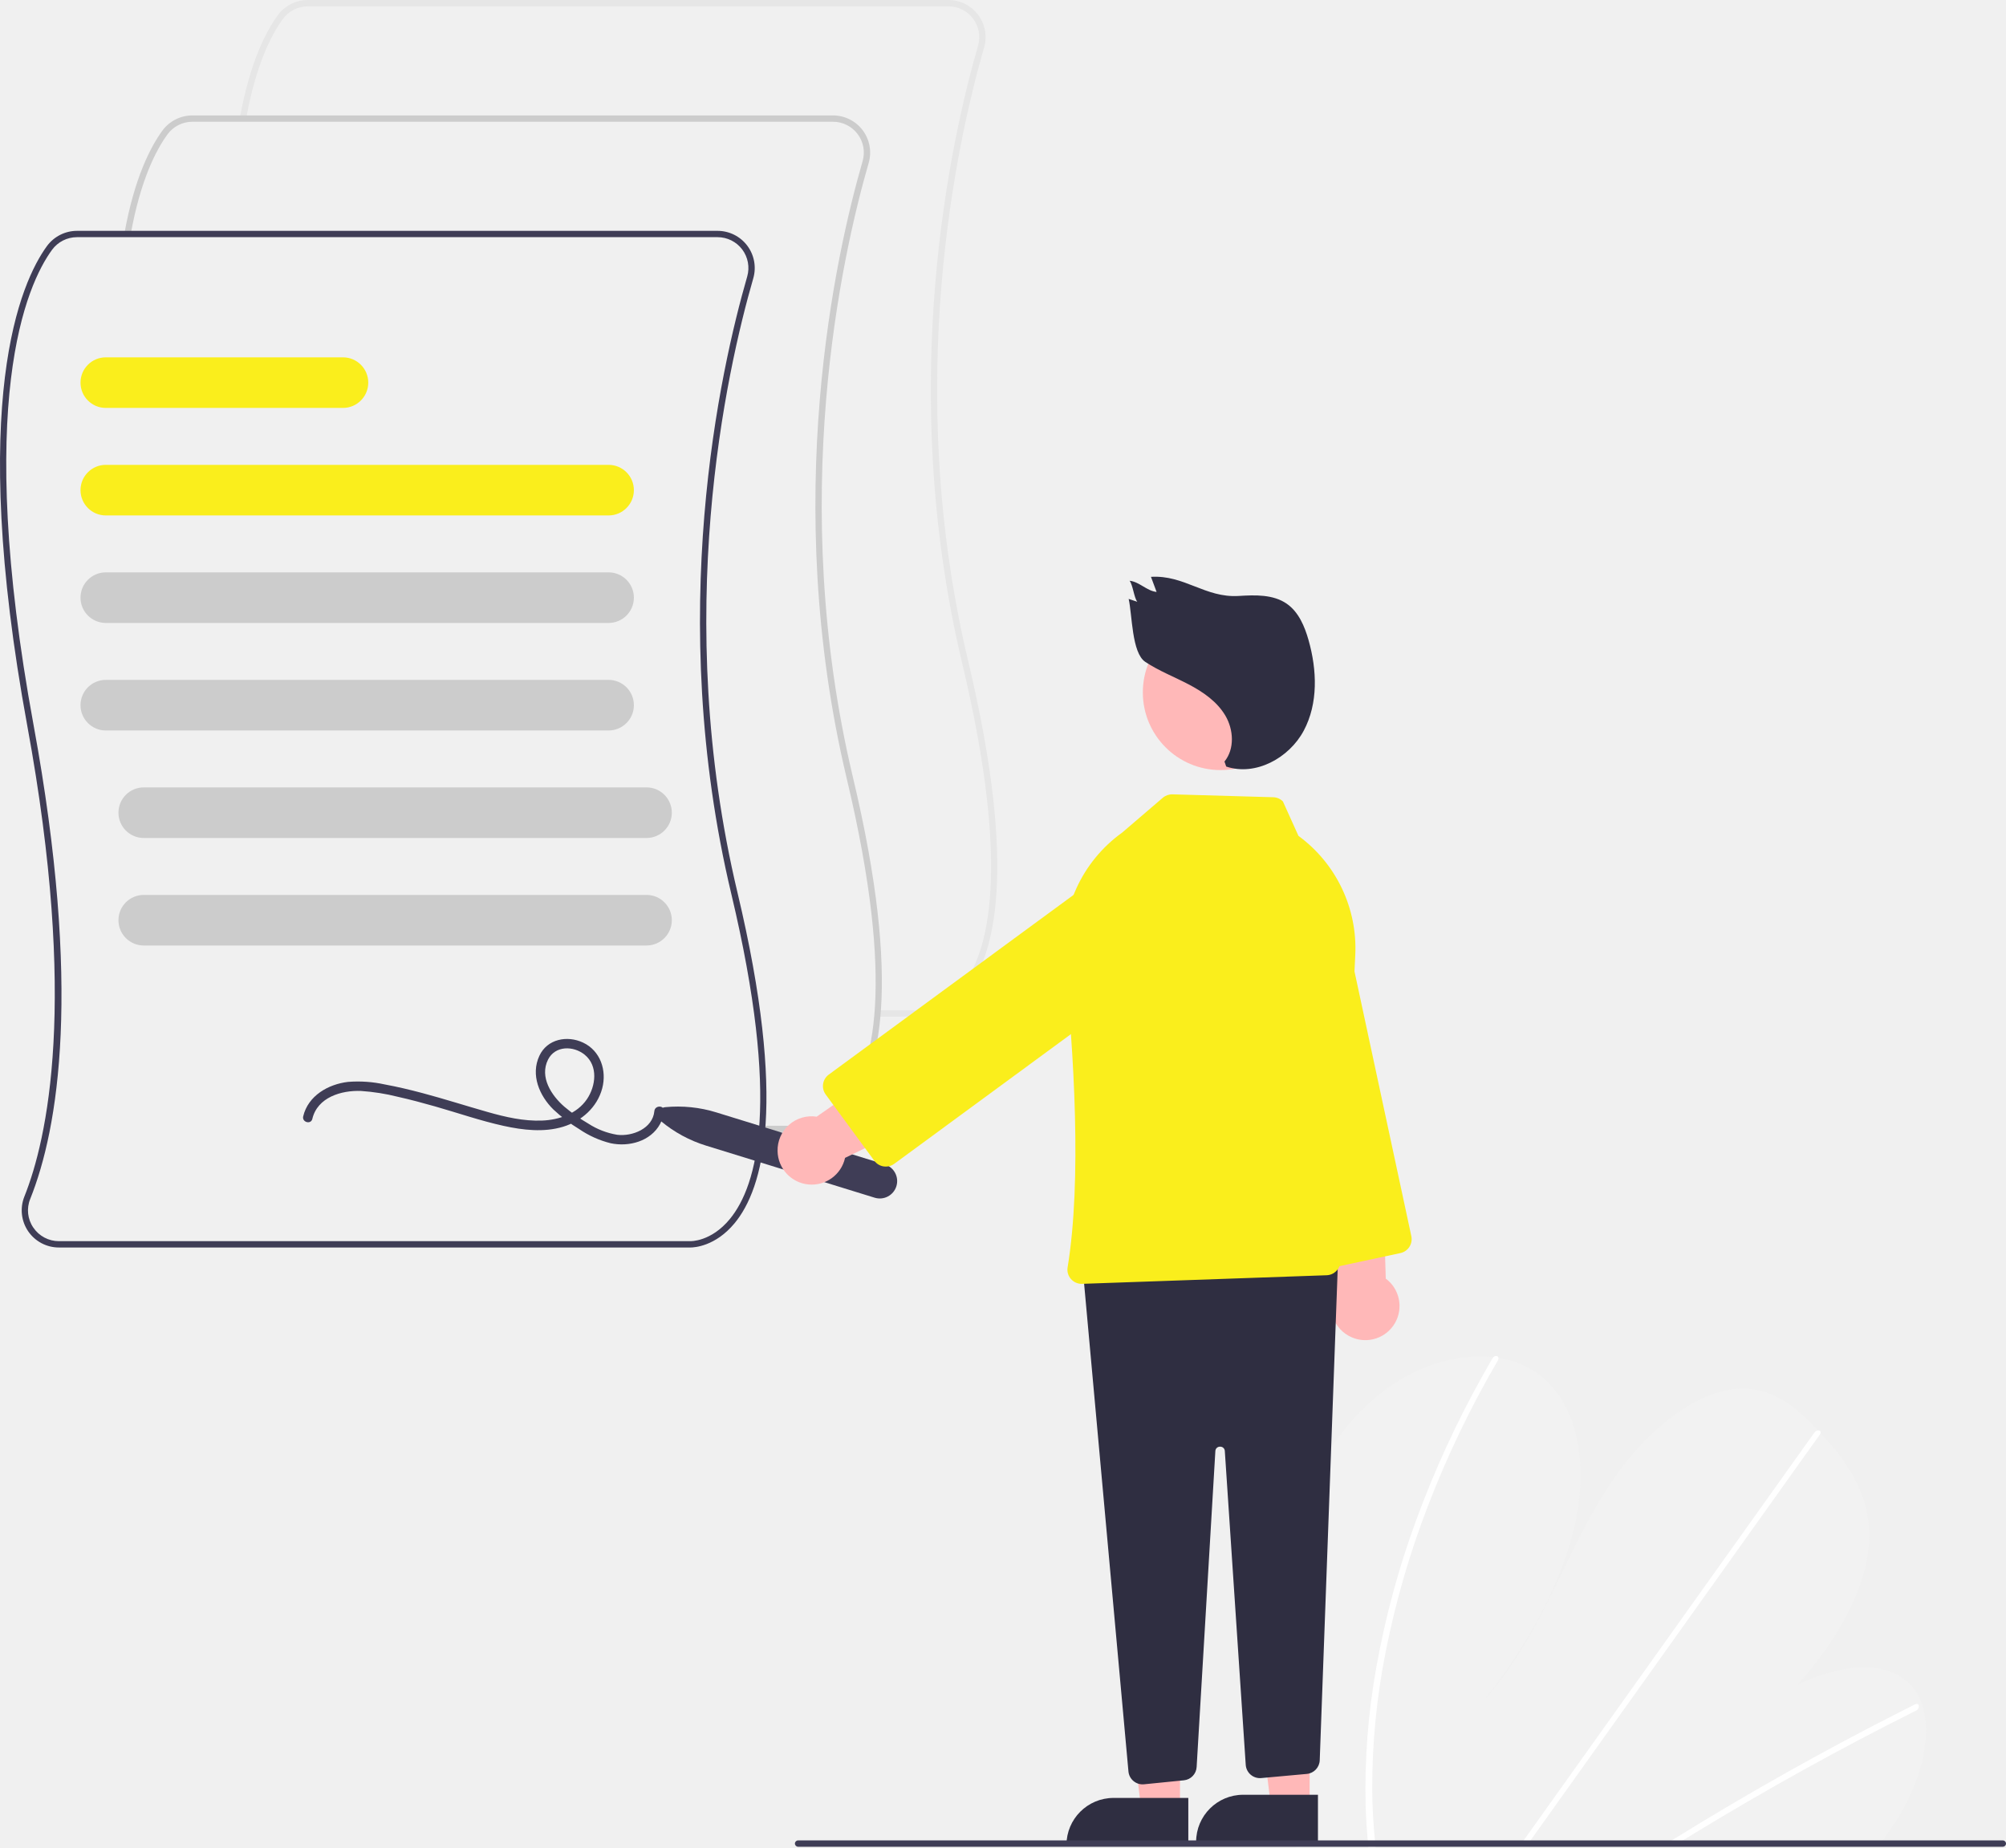
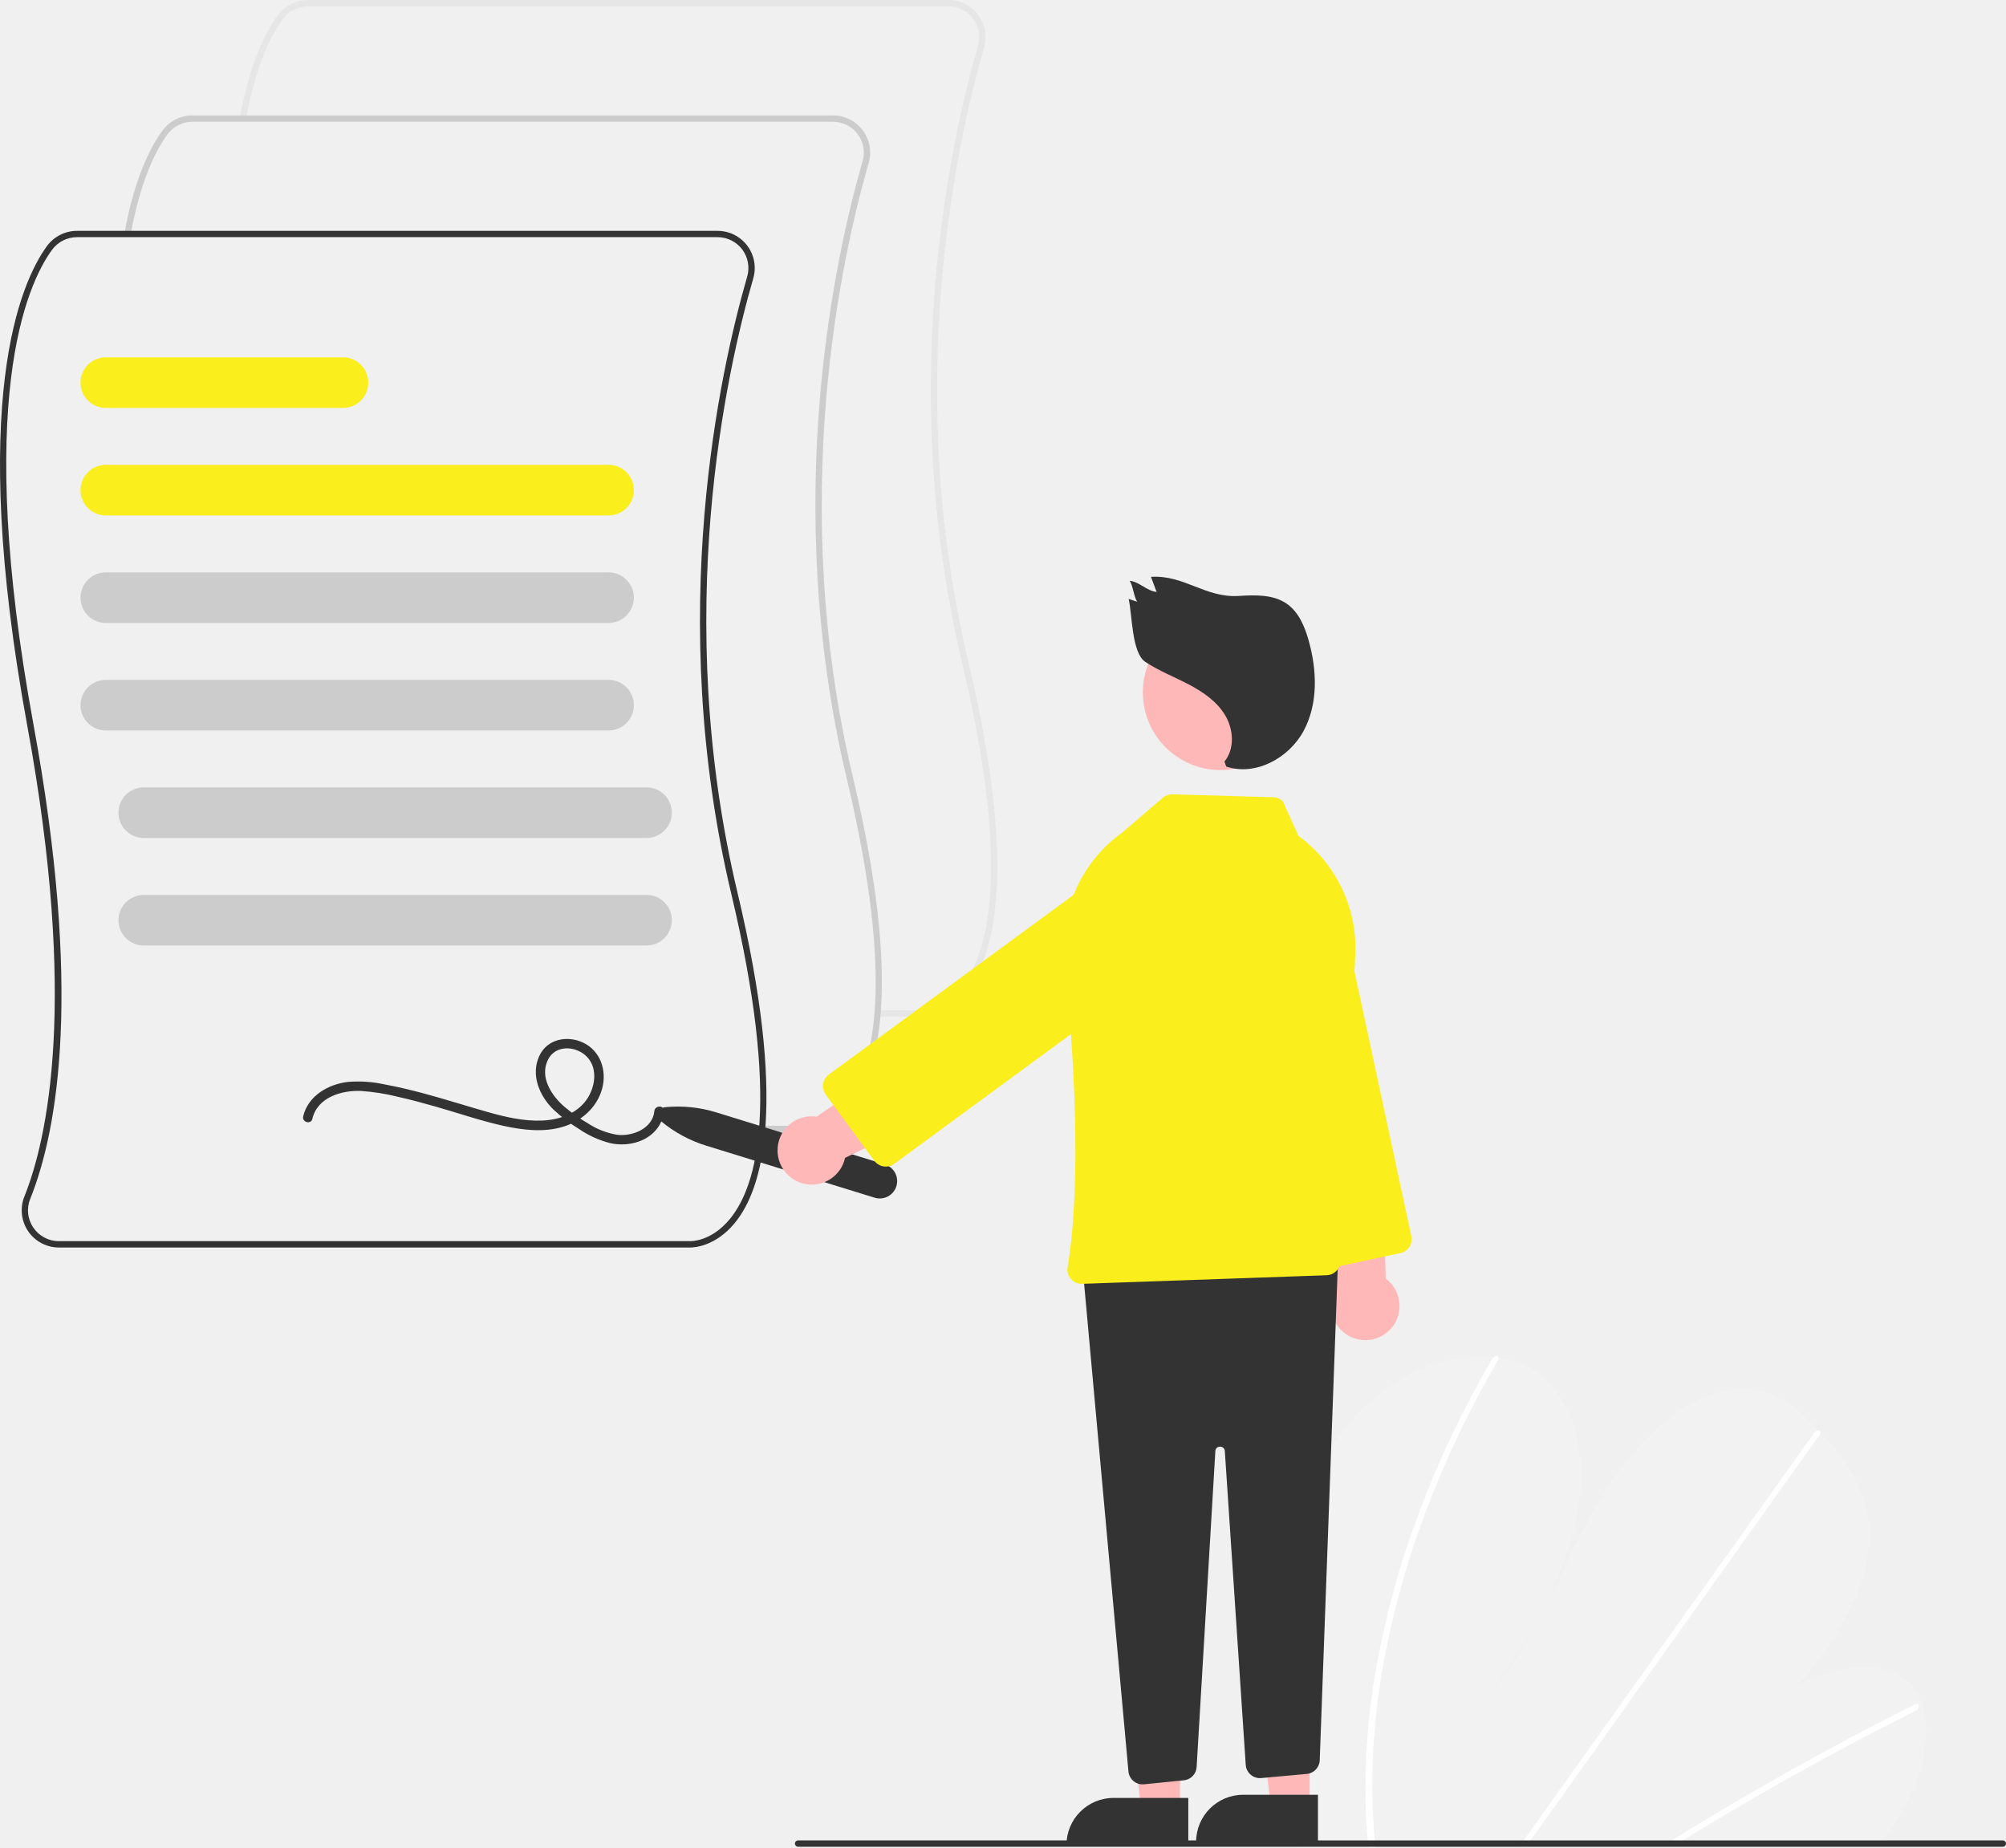
<svg xmlns="http://www.w3.org/2000/svg" id="faaae39e-6d1f-40c0-bc77-dd3f36c97390" data-name="Layer 1" width="634.387" height="584.35" viewBox="0 0 634.387 584.35">
  <path d="M574.1,479.328c-.113,0-.185-.003-.209-.004l-13.564.001v-2H573.94c.315.011,6.746.193,12.671-6.997,8.83-10.715,16.081-37.24.481-102.756-20.975-88.096-3.481-165.923,5.014-195.295a9.752,9.752,0,0,0-9.383-12.452H380.148a9.796,9.796,0,0,0-7.9,4.021c-3.599,4.95-8.537,14.46-11.627,31.655l-1.968-.354c3.157-17.569,8.256-27.358,11.978-32.478a11.801,11.801,0,0,1,9.517-4.845H582.723a11.753,11.753,0,0,1,11.304,15.007c-8.451,29.22-25.855,106.644-4.989,194.277,15.818,66.438,8.214,93.537-.951,104.572C582.043,478.959,575.382,479.328,574.1,479.328Z" transform="translate(-282.8063 -157.8251)" fill="#e6e6e6" />
  <path d="M537.6,515.828c-.113,0-.185-.003-.209-.004l-13.564.001v-2H537.44c.317.01,6.746.193,12.671-6.997,8.83-10.715,16.081-37.24.481-102.756-20.975-88.096-3.481-165.923,5.014-195.295a9.752,9.752,0,0,0-9.383-12.452H343.648a9.796,9.796,0,0,0-7.9,4.021c-3.599,4.95-8.537,14.46-11.627,31.655l-1.968-.354c3.157-17.569,8.256-27.358,11.978-32.478a11.801,11.801,0,0,1,9.517-4.845H546.223a11.753,11.753,0,0,1,11.304,15.007c-8.451,29.22-25.855,106.644-4.989,194.277,15.818,66.438,8.214,93.537-.951,104.572C545.543,515.459,538.882,515.828,537.6,515.828Z" transform="translate(-282.8063 -157.8251)" fill="#ccc" />
-   <path d="M501.1,552.328c-.113,0-.185-.003-.209-.004l-199.453.001a11.75,11.75,0,0,1-10.928-16.102c7.237-18.081,16.981-61.459.932-148.839-18.951-103.18-1.985-140.47,6.189-151.713a11.801,11.801,0,0,1,9.518-4.845H509.723a11.753,11.753,0,0,1,11.304,15.007c-8.451,29.22-25.855,106.644-4.989,194.277,15.818,66.438,8.214,93.537-.951,104.572C509.043,551.959,502.382,552.328,501.1,552.328ZM307.148,232.825a9.796,9.796,0,0,0-7.9,4.021c-8.023,11.035-24.651,47.757-5.84,150.176,15.332,83.474,7.896,127.614-1.042,149.944a9.587,9.587,0,0,0,.977,9.064,9.763,9.763,0,0,0,8.095,4.294H500.94c.315.015,6.746.193,12.671-6.997,8.83-10.715,16.081-37.24.481-102.756-20.975-88.096-3.481-165.923,5.014-195.295a9.752,9.752,0,0,0-9.383-12.452Z" transform="translate(-282.8063 -157.8251)" fill="#3f3d56" />
+   <path d="M501.1,552.328c-.113,0-.185-.003-.209-.004l-199.453.001a11.75,11.75,0,0,1-10.928-16.102c7.237-18.081,16.981-61.459.932-148.839-18.951-103.18-1.985-140.47,6.189-151.713a11.801,11.801,0,0,1,9.518-4.845H509.723a11.753,11.753,0,0,1,11.304,15.007c-8.451,29.22-25.855,106.644-4.989,194.277,15.818,66.438,8.214,93.537-.951,104.572C509.043,551.959,502.382,552.328,501.1,552.328ZM307.148,232.825a9.796,9.796,0,0,0-7.9,4.021c-8.023,11.035-24.651,47.757-5.84,150.176,15.332,83.474,7.896,127.614-1.042,149.944a9.587,9.587,0,0,0,.977,9.064,9.763,9.763,0,0,0,8.095,4.294H500.94c.315.015,6.746.193,12.671-6.997,8.83-10.715,16.081-37.24.481-102.756-20.975-88.096-3.481-165.923,5.014-195.295a9.752,9.752,0,0,0-9.383-12.452Z" transform="translate(-282.8063 -157.8251)" fill="#333" />
  <path d="M475.267,320.825h-159a8,8,0,1,1,0-16h159a8,8,0,0,1,0,16Z" transform="translate(-282.8063 -157.8251)" fill="#faee1c" />
  <path d="M475.267,354.825h-159a8,8,0,1,1,0-16h159a8,8,0,0,1,0,16Z" transform="translate(-282.8063 -157.8251)" fill="#ccc" />
  <path d="M475.267,388.825h-159a8,8,0,1,1,0-16h159a8,8,0,0,1,0,16Z" transform="translate(-282.8063 -157.8251)" fill="#ccc" />
  <path d="M487.267,422.825h-159a8,8,0,1,1,0-16h159a8,8,0,0,1,0,16Z" transform="translate(-282.8063 -157.8251)" fill="#ccc" />
  <path d="M487.267,456.825h-159a8,8,0,1,1,0-16h159a8,8,0,0,1,0,16Z" transform="translate(-282.8063 -157.8251)" fill="#ccc" />
  <path d="M391.267,286.825h-75a8,8,0,1,1,0-16h75a8,8,0,0,1,0,16Z" transform="translate(-282.8063 -157.8251)" fill="#faee1c" />
-   <path d="M381.583,511.647c1.614-6.835,9.198-9.075,15.398-8.825a65.728,65.728,0,0,1,11.611,1.837c3.984.891,7.929,1.947,11.855,3.066,7.198,2.053,14.323,4.536,21.64,6.141,6.091,1.336,12.711,2.12,18.786.275,5.839-1.773,10.793-6.126,12.382-12.145,1.497-5.672-.558-11.873-6.054-14.465-5.012-2.364-11.342-1.162-13.827,4.184-2.801,6.027-.002,12.599,4.432,16.96a49.668,49.668,0,0,0,8.238,6.257,30.676,30.676,0,0,0,9.864,4.418c5.785,1.236,12.676-.585,15.66-6.112a10.329,10.329,0,0,0,1.172-4.037c.177-1.922-2.825-1.91-3,0-.506,5.503-6.951,8.081-11.77,7.477a23.924,23.924,0,0,1-9.125-3.542,53.472,53.472,0,0,1-7.558-5.333c-4.088-3.538-7.92-9.359-5.174-14.879,2.236-4.495,8.063-4.45,11.608-1.551,4.293,3.511,3.527,9.883.696,14.052-3.135,4.616-8.817,6.551-14.174,6.76-5.821.227-11.593-1.109-17.157-2.689-6.913-1.963-13.756-4.16-20.702-6.008-3.943-1.049-7.917-1.996-11.931-2.733a39.377,39.377,0,0,0-11.57-.801c-6.26.723-12.65,4.367-14.191,10.894-.443,1.877,2.449,2.679,2.893.798Z" transform="translate(-282.8063 -157.8251)" fill="#3f3d56" />
+   <path d="M381.583,511.647c1.614-6.835,9.198-9.075,15.398-8.825a65.728,65.728,0,0,1,11.611,1.837c3.984.891,7.929,1.947,11.855,3.066,7.198,2.053,14.323,4.536,21.64,6.141,6.091,1.336,12.711,2.12,18.786.275,5.839-1.773,10.793-6.126,12.382-12.145,1.497-5.672-.558-11.873-6.054-14.465-5.012-2.364-11.342-1.162-13.827,4.184-2.801,6.027-.002,12.599,4.432,16.96a49.668,49.668,0,0,0,8.238,6.257,30.676,30.676,0,0,0,9.864,4.418c5.785,1.236,12.676-.585,15.66-6.112a10.329,10.329,0,0,0,1.172-4.037c.177-1.922-2.825-1.91-3,0-.506,5.503-6.951,8.081-11.77,7.477a23.924,23.924,0,0,1-9.125-3.542,53.472,53.472,0,0,1-7.558-5.333c-4.088-3.538-7.92-9.359-5.174-14.879,2.236-4.495,8.063-4.45,11.608-1.551,4.293,3.511,3.527,9.883.696,14.052-3.135,4.616-8.817,6.551-14.174,6.76-5.821.227-11.593-1.109-17.157-2.689-6.913-1.963-13.756-4.16-20.702-6.008-3.943-1.049-7.917-1.996-11.931-2.733a39.377,39.377,0,0,0-11.57-.801c-6.26.723-12.65,4.367-14.191,10.894-.443,1.877,2.449,2.679,2.893.798Z" transform="translate(-282.8063 -157.8251)" fill="#333" />
  <path d="M688.083,681.265a458.031,458.031,0,0,0,4.318,58.855c.095.685.198,1.37.293,2.055l184.402-1.03c.541-.68,1.074-1.369,1.591-2.065,1.722-2.306,3.335-4.677,4.816-7.13,7.12-11.817,10.379-25.653,7.113-35.199l-.059-.148a16.75,16.75,0,0,0-3.269-5.681c-7.447-8.383-22.504-6.985-36.168-.219C863.375,677.288,873.134,660.36,873.876,645.25c.727-14.738-6.98-25.267-15.338-34.214-.274-.296-.548-.583-.823-.871-.133-.148-.274-.288-.407-.435-6.522-6.819-14.125-13.54-25.129-12.727-12.069.893-25.451,11.003-34.833,22.783-9.383,11.772-15.617,25.145-21.937,38.197-6.328,13.043-13.174,26.42-23.328,37.569,13.753-17.396,24.842-37.189,28.938-56.439s.491-37.738-11.766-46.804a28.669,28.669,0,0,0-12.558-5.067c-.529-.088-1.066-.159-1.612-.222-11.347-1.291-24.895,2.633-36.422,12.014C705.966,609.361,697.165,624.673,692.787,639.209,688.408,653.744,687.941,667.738,688.083,681.265Z" transform="translate(-282.8063 -157.8251)" fill="#f2f2f2" />
  <path d="M808.729,741.527l3.526-.02q1.679-1.05,3.375-2.075c.7-.442,1.407-.867,2.116-1.3q17.544-10.715,35.308-20.556,17.748-9.849,35.674-18.79a1.478,1.478,0,0,0,.85-1.69.426.426,0,0,0-.059-.124c-.167-.313-.539-.443-1.083-.176-1.466.735-2.94,1.47-4.406,2.222q-17.975,9.094-35.796,19.097-17.808,9.998-35.414,20.879c-.247.15-.494.308-.741.458C810.96,740.143,809.849,740.835,808.729,741.527Z" transform="translate(-282.8063 -157.8251)" fill="#fff" />
  <path d="M763.264,741.781l2.18-.012c.492-.688.975-1.376,1.467-2.065q17.332-24.304,34.656-48.608,28.371-39.79,56.724-79.579a1.404,1.404,0,0,0,.245-.48c.162-.587-.27-.932-.823-.871a1.656,1.656,0,0,0-1.152.733q-15.906,22.314-31.804,44.611-28.223,39.591-56.438,79.173c-1.196,1.675-2.393,3.358-3.589,5.033C764.24,740.404,763.748,741.092,763.264,741.781Z" transform="translate(-282.8063 -157.8251)" fill="#fff" />
  <path d="M714.688,729.118c.111,3.675.354,7.291.672,10.873q.092,1.028.185,2.055l2.288-.013c-.07-.685-.14-1.37-.201-2.055-.483-5.176-.826-10.41-.873-15.786a220.23,220.23,0,0,1,4.336-44.392,276.397,276.397,0,0,1,13.428-46.119,316.724,316.724,0,0,1,21.97-45.63,1.219,1.219,0,0,0,.202-.81c-.094-.652-.963-.845-1.612-.222a1.894,1.894,0,0,0-.328.415q-1.583,2.722-3.108,5.46a316.505,316.505,0,0,0-21.028,45.79A275.09,275.09,0,0,0,718.1,684.872,217.271,217.271,0,0,0,714.688,729.118Z" transform="translate(-282.8063 -157.8251)" fill="#fff" />
-   <path d="M491.811,512.358a2.5,2.5,0,0,1,1.362-4.41,41.289,41.289,0,0,1,16.193,1.66l53.315,16.466a5.5,5.5,0,0,1-3.246,10.51l-53.315-16.466A41.292,41.292,0,0,1,491.811,512.358Z" transform="translate(-282.8063 -157.8251)" fill="#3f3d56" />
+   <path d="M491.811,512.358a2.5,2.5,0,0,1,1.362-4.41,41.289,41.289,0,0,1,16.193,1.66l53.315,16.466a5.5,5.5,0,0,1-3.246,10.51l-53.315-16.466A41.292,41.292,0,0,1,491.811,512.358Z" transform="translate(-282.8063 -157.8251)" fill="#333" />
  <path d="M710.358,580.757a10.743,10.743,0,0,1-4.868-15.737l-9.139-47.792,23.291-1.816,1.406,46.747A10.801,10.801,0,0,1,710.358,580.757Z" transform="translate(-282.8063 -157.8251)" fill="#ffb8b8" />
  <path d="M694.914,556.092l-23.723-110.482a17.5,17.5,0,1,1,34.22-7.347l23.723,110.481a4.506,4.506,0,0,1-3.455,5.345l-25.421,5.458a4.498,4.498,0,0,1-5.344-3.455Z" transform="translate(-282.8063 -157.8251)" fill="#faee1c" />
  <polygon points="373.17 572.064 360.911 572.064 355.078 524.776 373.173 524.777 373.17 572.064" fill="#ffb8b8" />
-   <path d="M352.154,568.561H375.797a0,0,0,0,1,0,0v14.887a0,0,0,0,1,0,0H337.267a0,0,0,0,1,0,0v0A14.887,14.887,0,0,1,352.154,568.561Z" fill="#2f2e41" />
+   <path d="M352.154,568.561H375.797a0,0,0,0,1,0,0v14.887a0,0,0,0,1,0,0H337.267a0,0,0,0,1,0,0v0A14.887,14.887,0,0,1,352.154,568.561Z" fill="#333" />
  <polygon points="414.17 571.064 401.911 571.064 396.078 523.776 414.173 523.777 414.17 571.064" fill="#ffb8b8" />
-   <path d="M393.154,567.561H416.797a0,0,0,0,1,0,0v14.887a0,0,0,0,1,0,0H378.267a0,0,0,0,1,0,0v0A14.887,14.887,0,0,1,393.154,567.561Z" fill="#2f2e41" />
-   <path d="M641.288,721.068a4.469,4.469,0,0,1-1.616-3.062L625.419,561.227a4.501,4.501,0,0,1,4.313-4.904l71.48-2.681a4.502,4.502,0,0,1,4.666,4.662l-5.714,156.177a4.508,4.508,0,0,1-4.09,4.316l-14.413,1.311a4.5,4.5,0,0,1-4.897-4.183l-6.614-99.217a1.436,1.436,0,0,0-1.496-1.399h-.006a1.437,1.437,0,0,0-1.492,1.411l-5.919,99.886a4.479,4.479,0,0,1-4.044,4.211l-12.591,1.26a4.47,4.47,0,0,1-3.313-1.008Z" transform="translate(-282.8063 -157.8251)" fill="#2f2e41" />
+   <path d="M393.154,567.561H416.797a0,0,0,0,1,0,0v14.887a0,0,0,0,1,0,0H378.267a0,0,0,0,1,0,0v0A14.887,14.887,0,0,1,393.154,567.561Z" fill="#333" />
+   <path d="M641.288,721.068a4.469,4.469,0,0,1-1.616-3.062L625.419,561.227a4.501,4.501,0,0,1,4.313-4.904l71.48-2.681a4.502,4.502,0,0,1,4.666,4.662l-5.714,156.177a4.508,4.508,0,0,1-4.09,4.316l-14.413,1.311a4.5,4.5,0,0,1-4.897-4.183l-6.614-99.217a1.436,1.436,0,0,0-1.496-1.399h-.006a1.437,1.437,0,0,0-1.492,1.411l-5.919,99.886a4.479,4.479,0,0,1-4.044,4.211l-12.591,1.26a4.47,4.47,0,0,1-3.313-1.008Z" transform="translate(-282.8063 -157.8251)" fill="#333" />
  <circle cx="385.977" cy="218.962" r="24.561" fill="#ffb8b8" />
  <path d="M621.485,562.288a4.462,4.462,0,0,1-1.053-3.679c4.534-27.562,1.979-68.074-.964-97.207a44.201,44.201,0,0,1,18.241-40.302l12.827-10.994a4.57,4.57,0,0,1,3.057-1.082l31.866.91a4.483,4.483,0,0,1,3.053,1.317l4.924,10.904.051.037a44.07,44.07,0,0,1,17.915,37.69l-4.69,96.937a4.524,4.524,0,0,1-4.347,4.28l-77.347,2.718c-.05.001-.1.002-.149.002A4.489,4.489,0,0,1,621.485,562.288Z" transform="translate(-282.8063 -157.8251)" fill="#faee1c" />
  <path d="M528.709,521.837a10.743,10.743,0,0,1,12.366-10.883l39.865-27.898,11.19,20.508-42.077,20.416a10.801,10.801,0,0,1-21.344-2.143Z" transform="translate(-282.8063 -157.8251)" fill="#ffb8b8" />
  <path d="M562.258,526.687a4.473,4.473,0,0,1-2.945-1.785l-15.385-20.96a4.506,4.506,0,0,1,.965-6.291l91.095-66.863a17.5,17.5,0,0,1,20.71,28.216L565.603,525.866a4.469,4.469,0,0,1-2.653.873A4.602,4.602,0,0,1,562.258,526.687Z" transform="translate(-282.8063 -157.8251)" fill="#faee1c" />
-   <path d="M670.04,398.652c3.257-3.994,2.901-10.077.286-14.518s-7.052-7.5-11.618-9.889-9.417-4.268-13.714-7.113-4.11-14.887-5.254-19.912l2.729.909c-1.049-1.342-1.385-5.307-2.434-6.649,3.084.305,5.455,3.232,8.538,3.537l-1.779-4.776c10.574-.652,17.149,6.696,27.723,6.044,5.239-.323,10.929-.527,15.236,2.473,3.743,2.607,5.637,7.12,6.881,11.509,2.669,9.423,3.084,19.979-1.526,28.62s-15.237,14.464-24.52,11.344Z" transform="translate(-282.8063 -157.8251)" fill="#2f2e41" />
-   <path d="M535.194,741.825h381a1,1,0,0,0,0-2h-381a1,1,0,0,0,0,2Z" transform="translate(-282.8063 -157.8251)" fill="#3f3d56" />
+   <path d="M670.04,398.652c3.257-3.994,2.901-10.077.286-14.518s-7.052-7.5-11.618-9.889-9.417-4.268-13.714-7.113-4.11-14.887-5.254-19.912l2.729.909c-1.049-1.342-1.385-5.307-2.434-6.649,3.084.305,5.455,3.232,8.538,3.537l-1.779-4.776c10.574-.652,17.149,6.696,27.723,6.044,5.239-.323,10.929-.527,15.236,2.473,3.743,2.607,5.637,7.12,6.881,11.509,2.669,9.423,3.084,19.979-1.526,28.62s-15.237,14.464-24.52,11.344Z" transform="translate(-282.8063 -157.8251)" fill="#333" />
+   <path d="M535.194,741.825h381a1,1,0,0,0,0-2h-381a1,1,0,0,0,0,2Z" transform="translate(-282.8063 -157.8251)" fill="#333" />
</svg>
